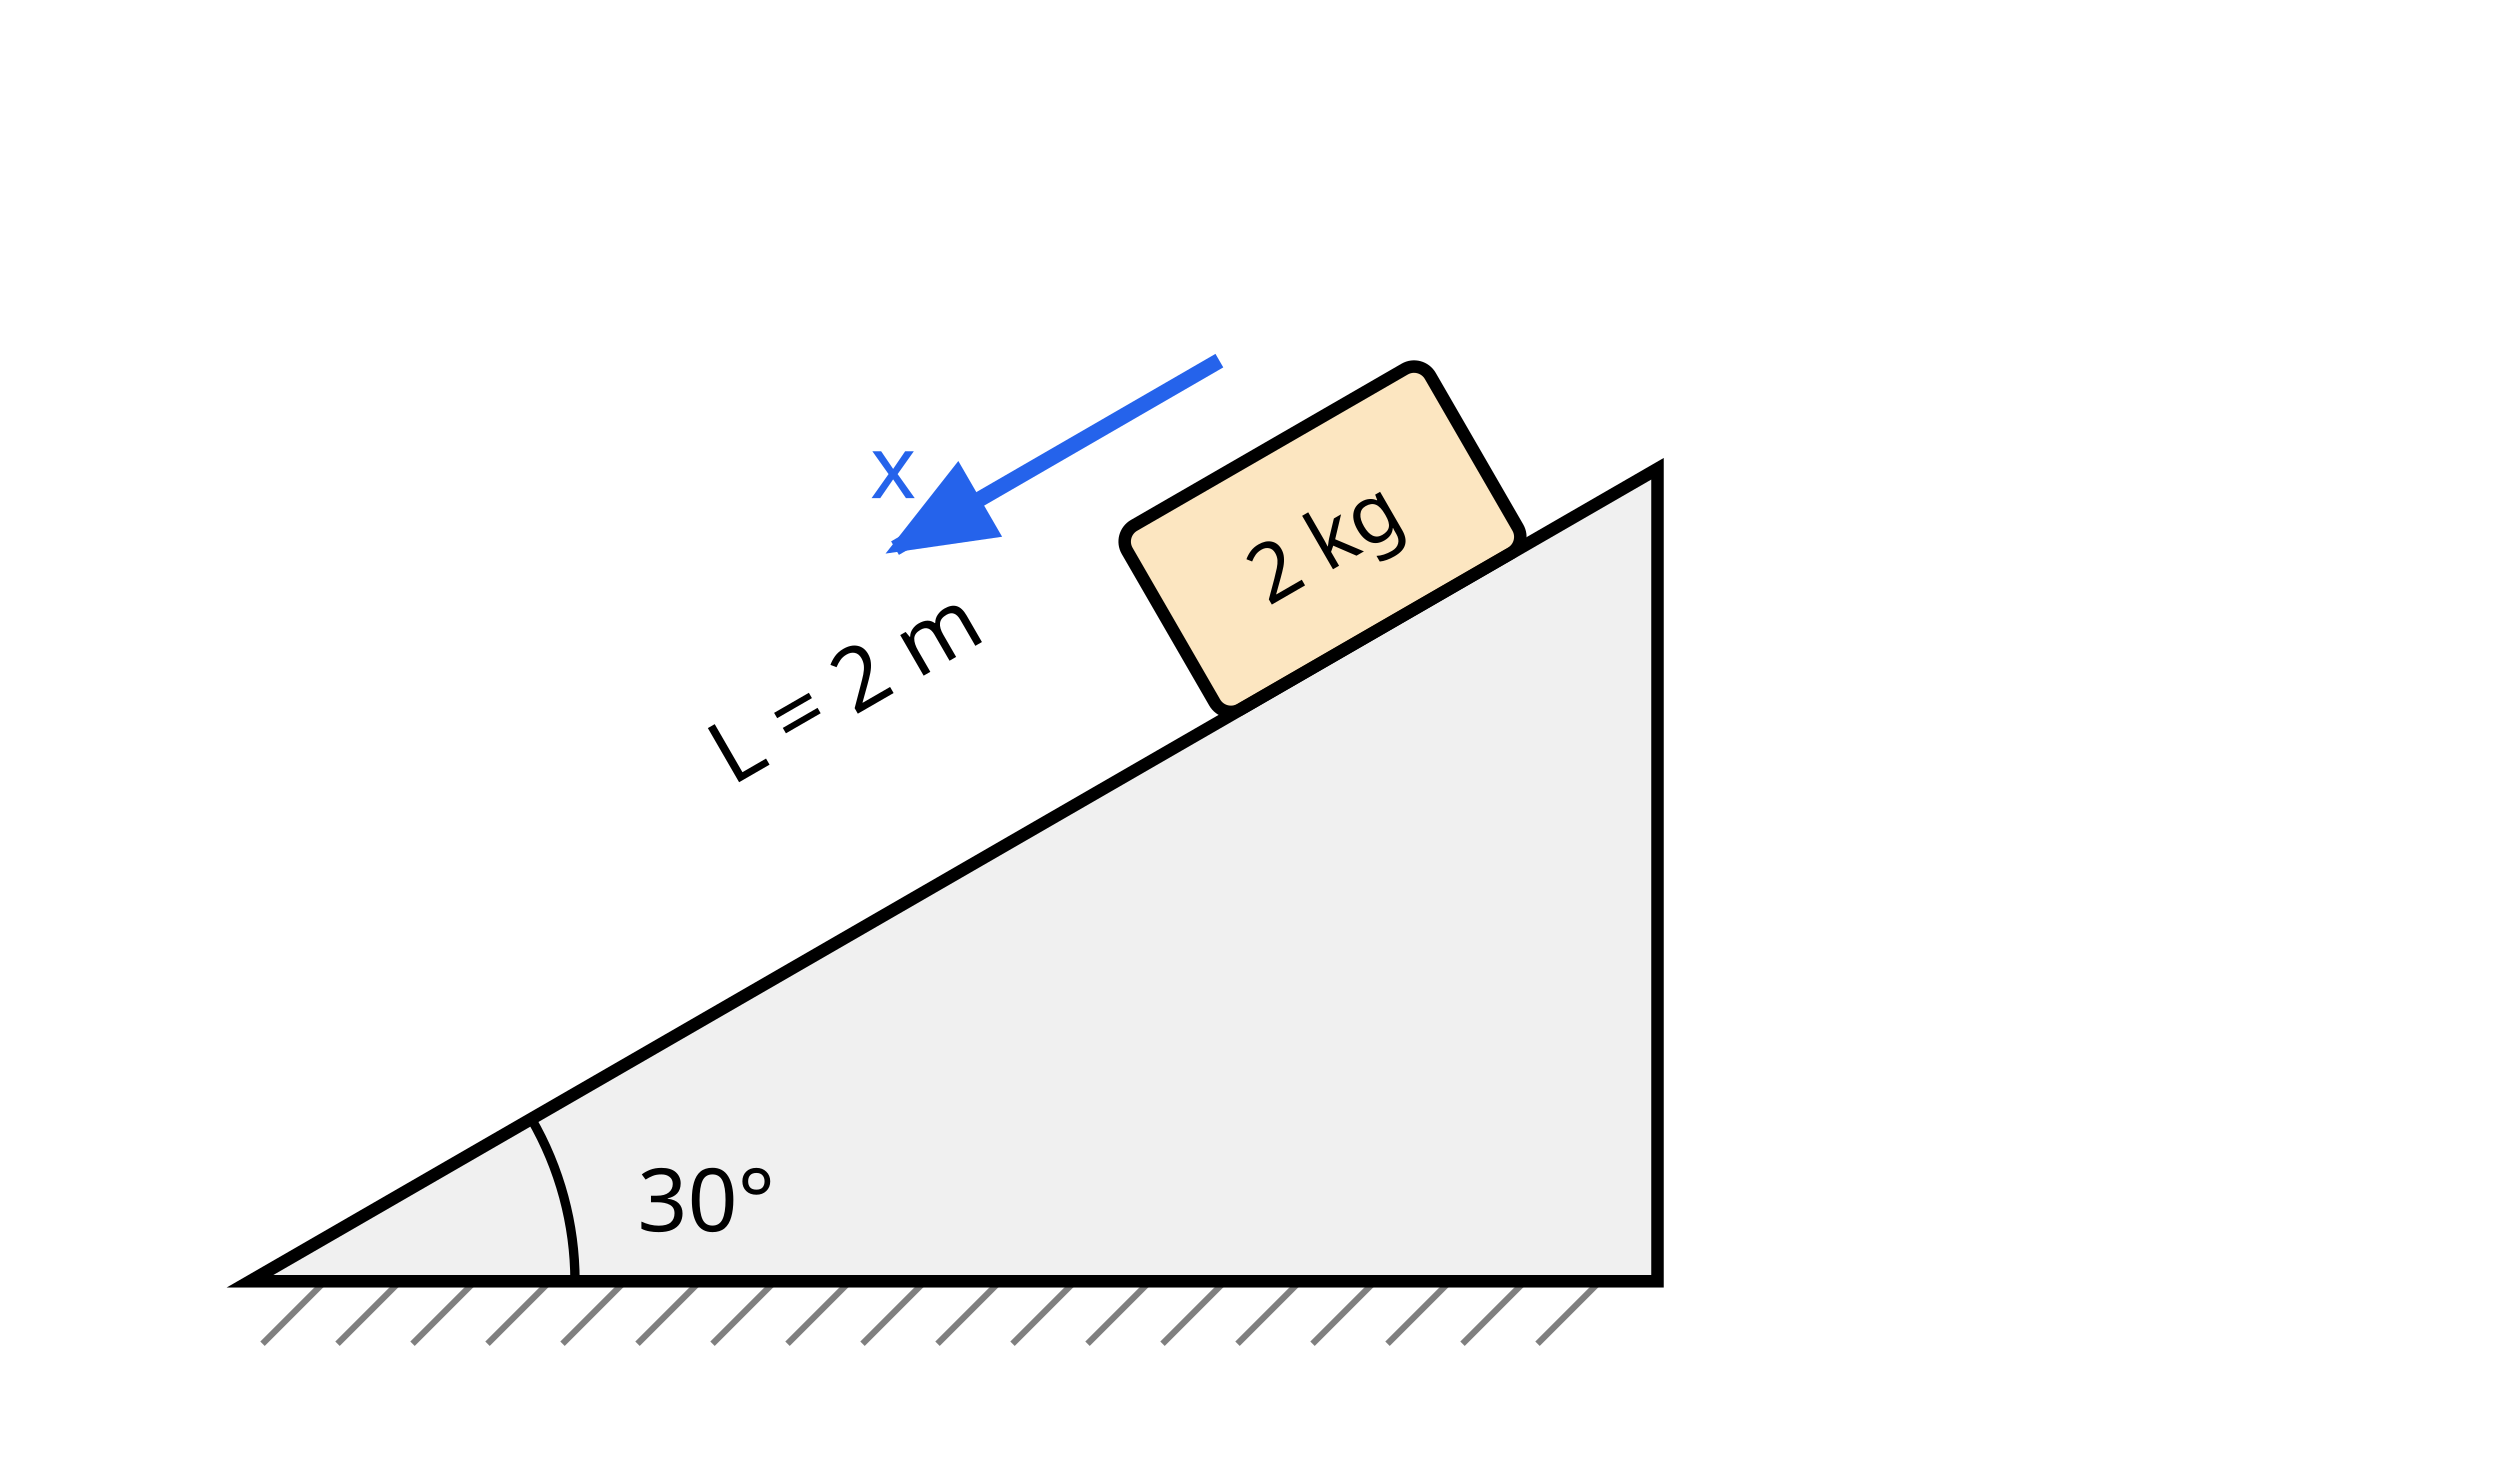
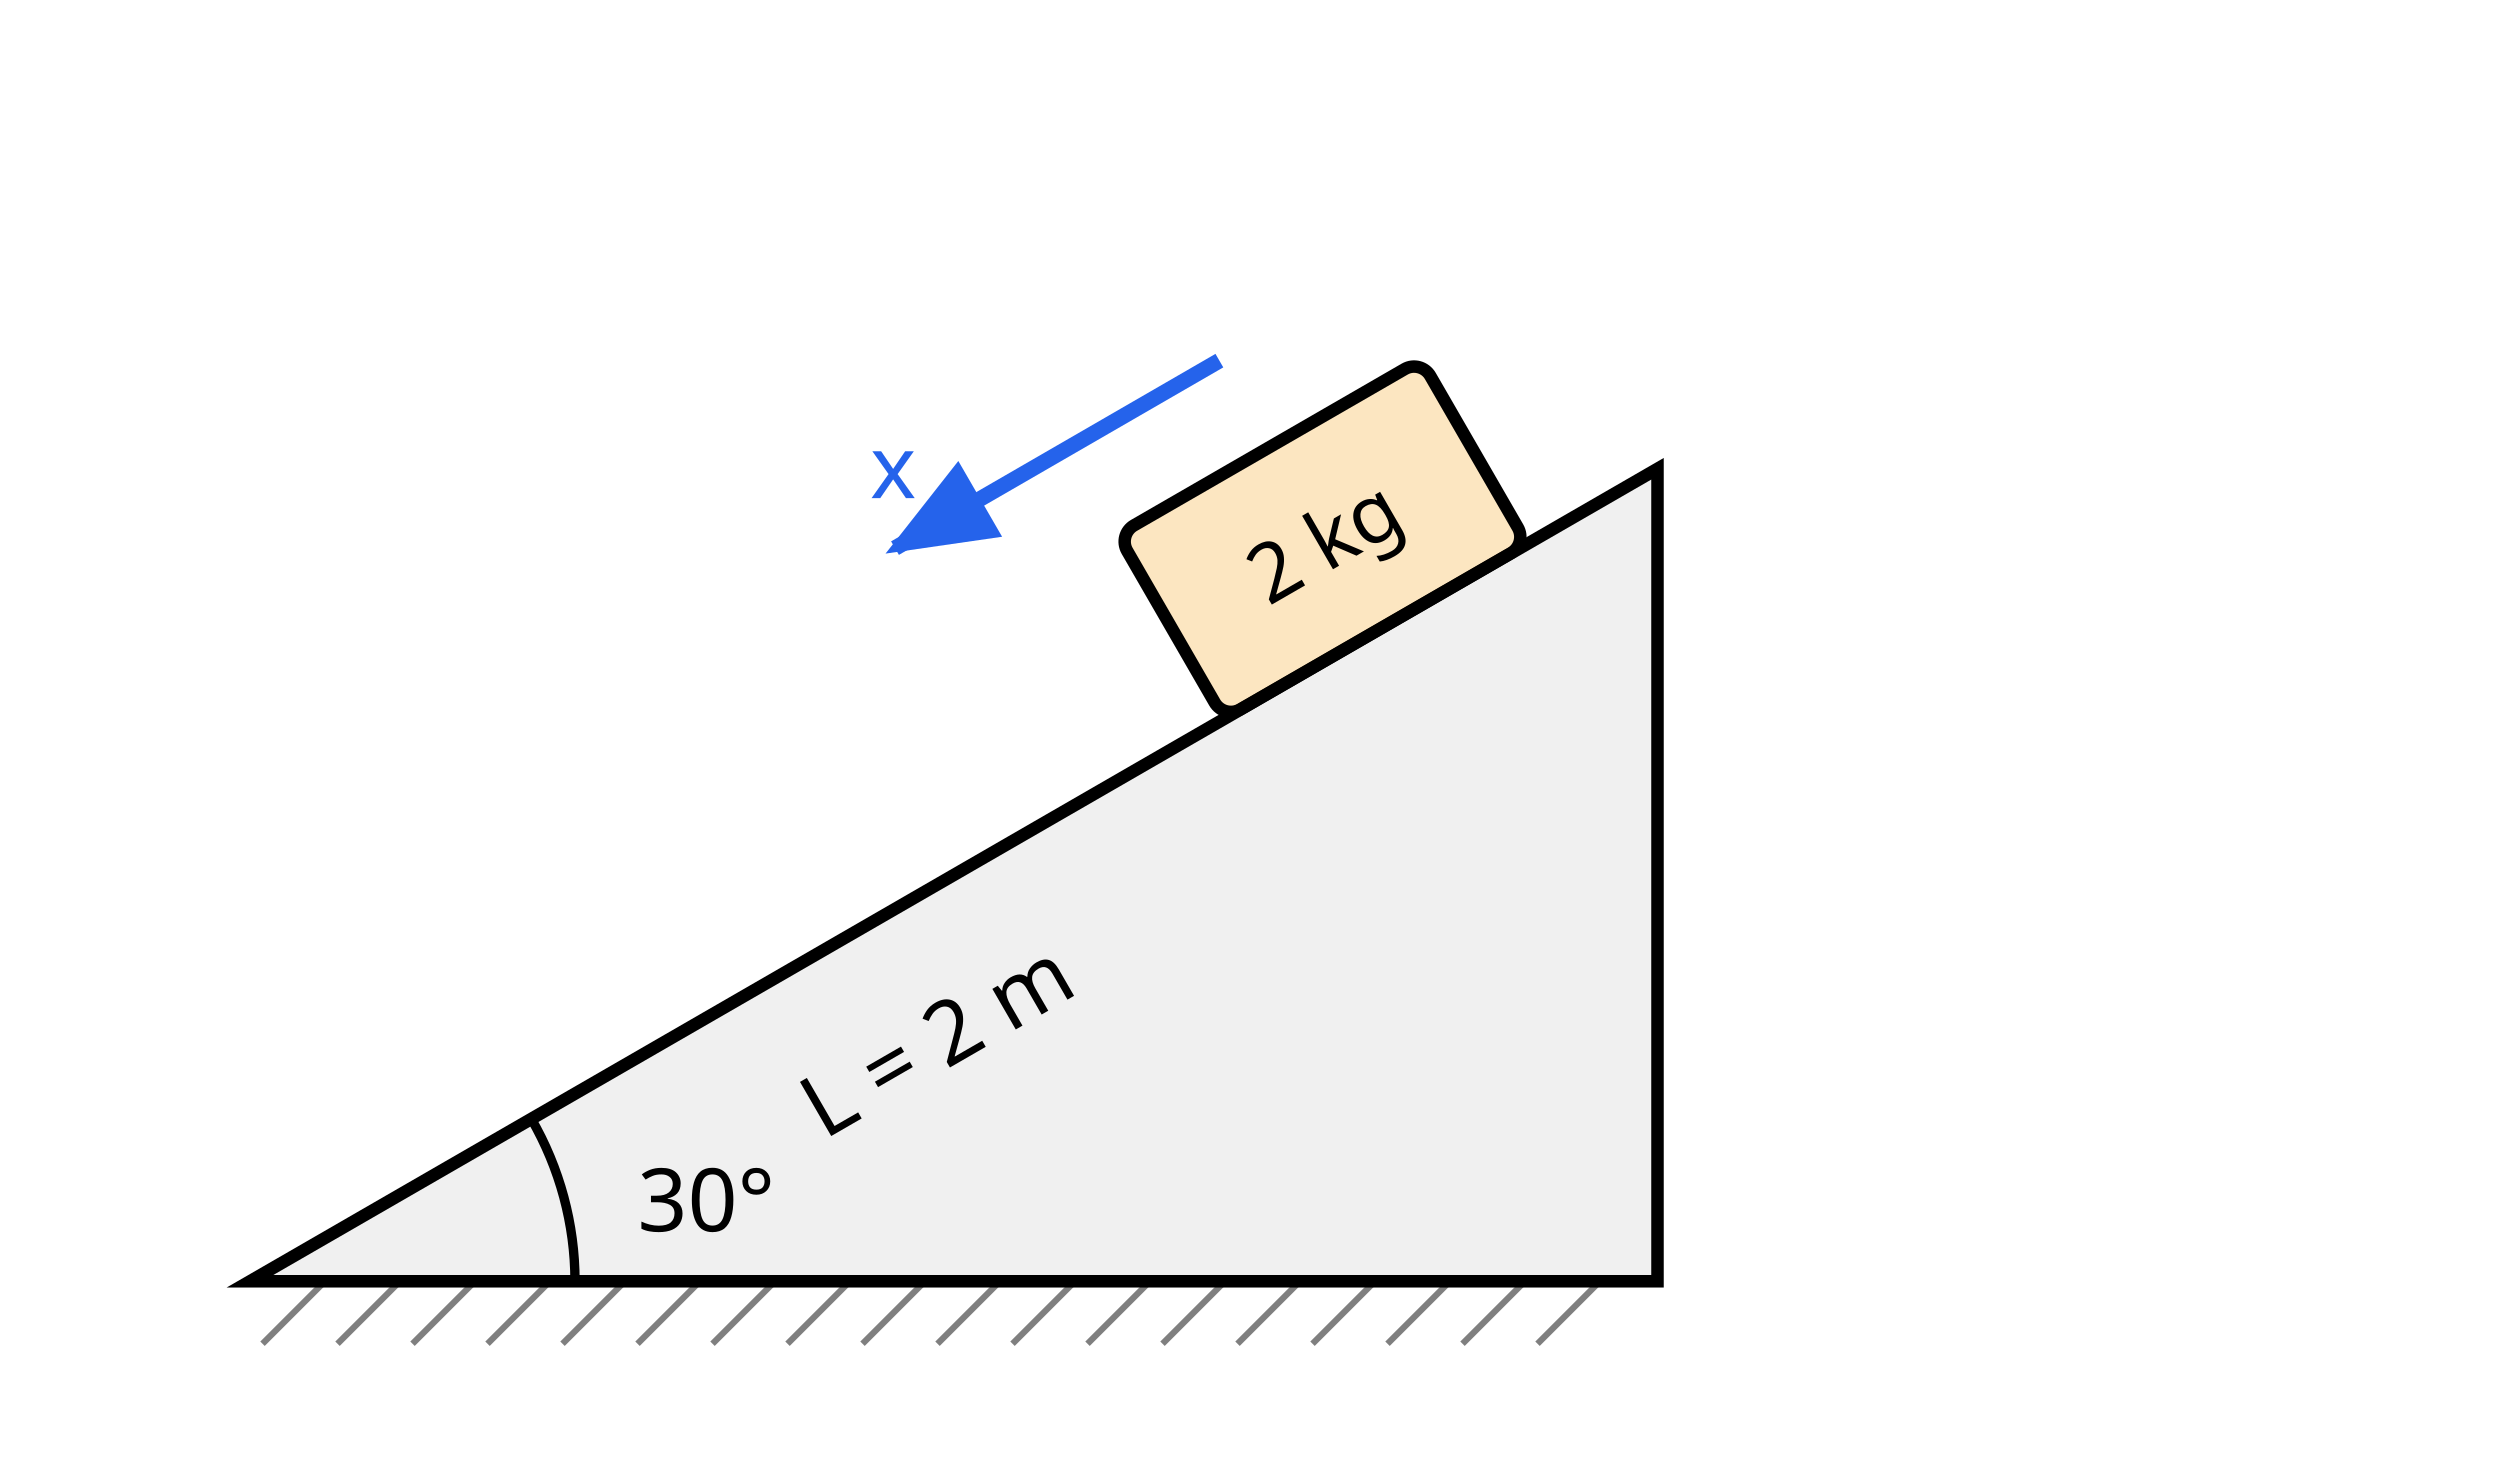
<svg xmlns="http://www.w3.org/2000/svg" viewBox="0 0 400 235" role="img" font-family="system-ui,sans-serif" font-size="14" fill="none" stroke="currentColor" stroke-width="2">
  <defs>
    <marker id="a1544705" viewBox="0 0 10 10" refX="9" refY="5" markerWidth="7" markerHeight="7" orient="auto-start-reverse">
      <path d="M0,1 L10,5 L0,9 z" fill="currentColor" stroke="none" />
    </marker>
    <marker id="a1544705b" viewBox="0 0 10 10" refX="9" refY="5" markerWidth="7" markerHeight="7" orient="auto-start-reverse">
      <path d="M0,1 L10,5 L0,9 z" fill="#2563eb" stroke="none" />
    </marker>
    <marker id="a1544705r" viewBox="0 0 10 10" refX="9" refY="5" markerWidth="7" markerHeight="7" orient="auto-start-reverse">
      <path d="M0,1 L10,5 L0,9 z" fill="#dc2626" stroke="none" />
    </marker>
  </defs>
  <polygon points="40,205 265.2,205 265.2,75.0" fill="currentColor" fill-opacity=".06" />
  <line x1="52" y1="205" x2="42" y2="215" stroke-width="1" opacity=".5" />
  <line x1="64" y1="205" x2="54" y2="215" stroke-width="1" opacity=".5" />
  <line x1="76" y1="205" x2="66" y2="215" stroke-width="1" opacity=".5" />
  <line x1="88" y1="205" x2="78" y2="215" stroke-width="1" opacity=".5" />
  <line x1="100" y1="205" x2="90" y2="215" stroke-width="1" opacity=".5" />
  <line x1="112" y1="205" x2="102" y2="215" stroke-width="1" opacity=".5" />
  <line x1="124" y1="205" x2="114" y2="215" stroke-width="1" opacity=".5" />
  <line x1="136" y1="205" x2="126" y2="215" stroke-width="1" opacity=".5" />
  <line x1="148" y1="205" x2="138" y2="215" stroke-width="1" opacity=".5" />
  <line x1="160" y1="205" x2="150" y2="215" stroke-width="1" opacity=".5" />
  <line x1="172" y1="205" x2="162" y2="215" stroke-width="1" opacity=".5" />
  <line x1="184" y1="205" x2="174" y2="215" stroke-width="1" opacity=".5" />
  <line x1="196" y1="205" x2="186" y2="215" stroke-width="1" opacity=".5" />
  <line x1="208" y1="205" x2="198" y2="215" stroke-width="1" opacity=".5" />
  <line x1="220" y1="205" x2="210" y2="215" stroke-width="1" opacity=".5" />
  <line x1="232" y1="205" x2="222" y2="215" stroke-width="1" opacity=".5" />
  <line x1="244" y1="205" x2="234" y2="215" stroke-width="1" opacity=".5" />
  <line x1="256" y1="205" x2="246" y2="215" stroke-width="1" opacity=".5" />
  <g transform="translate(220.1,101.0) rotate(-30)">
    <rect x="-28.0" y="-34" width="56" height="34" rx="3" fill="#f59e0b" fill-opacity=".25" />
    <text x="0" y="-12.0" text-anchor="middle" fill="currentColor" stroke="none" font-size="13">2 kg</text>
  </g>
  <line x1="195.1" y1="57.7" x2="143.2" y2="87.7" stroke="#2563eb" stroke-width="2.5" marker-end="url(#a1544705b)" />
  <text x="139.2" y="79.7" text-anchor="start" fill="#2563eb" stroke="none">x</text>
  <path d="M92,205 A52 52 0 0 0 85.0 179.0" stroke-width="1.5" />
  <text x="102.0" y="197.0" text-anchor="start" fill="currentColor" stroke="none">30°</text>
-   <text x="137.6" y="114.0" text-anchor="middle" fill="currentColor" stroke="none" transform="rotate(-30 137.5833 114.0192)">L = 2 m</text>
+   <text x="152.3" y="170.6" text-anchor="middle" fill="currentColor" stroke="none" transform="rotate(-30 152.325 170.5526)">L = 2 m</text>
</svg>
